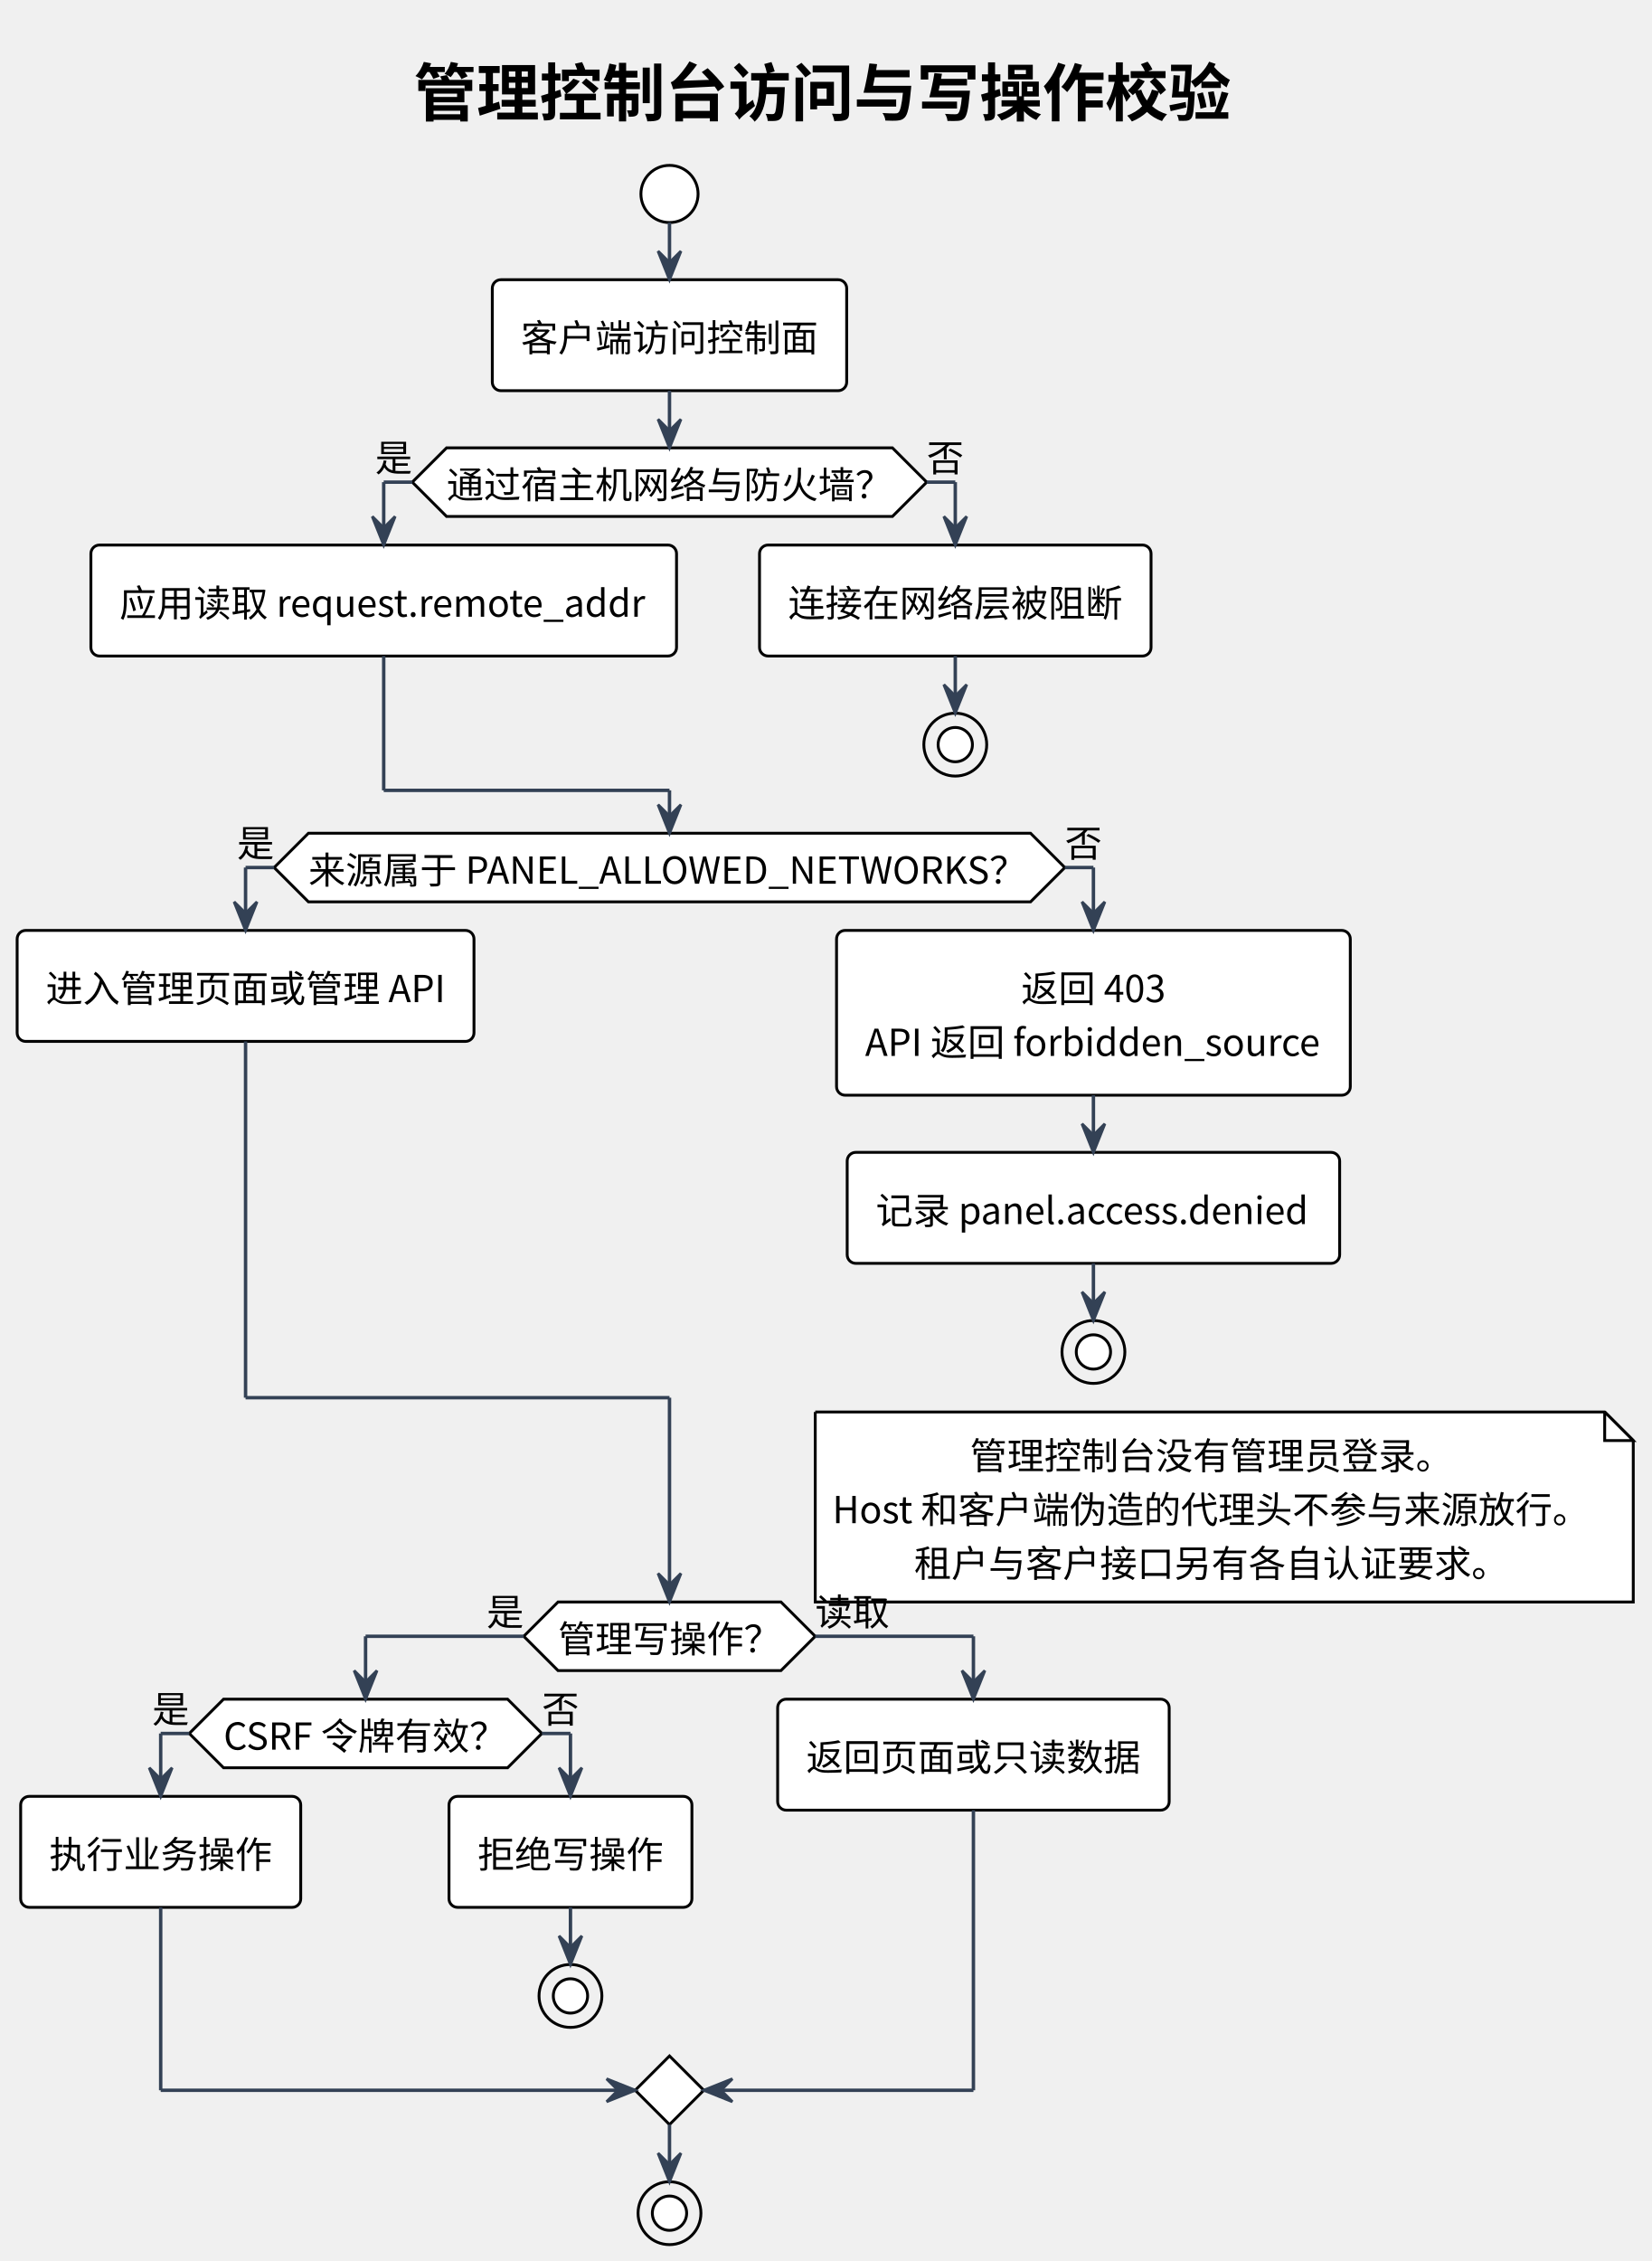
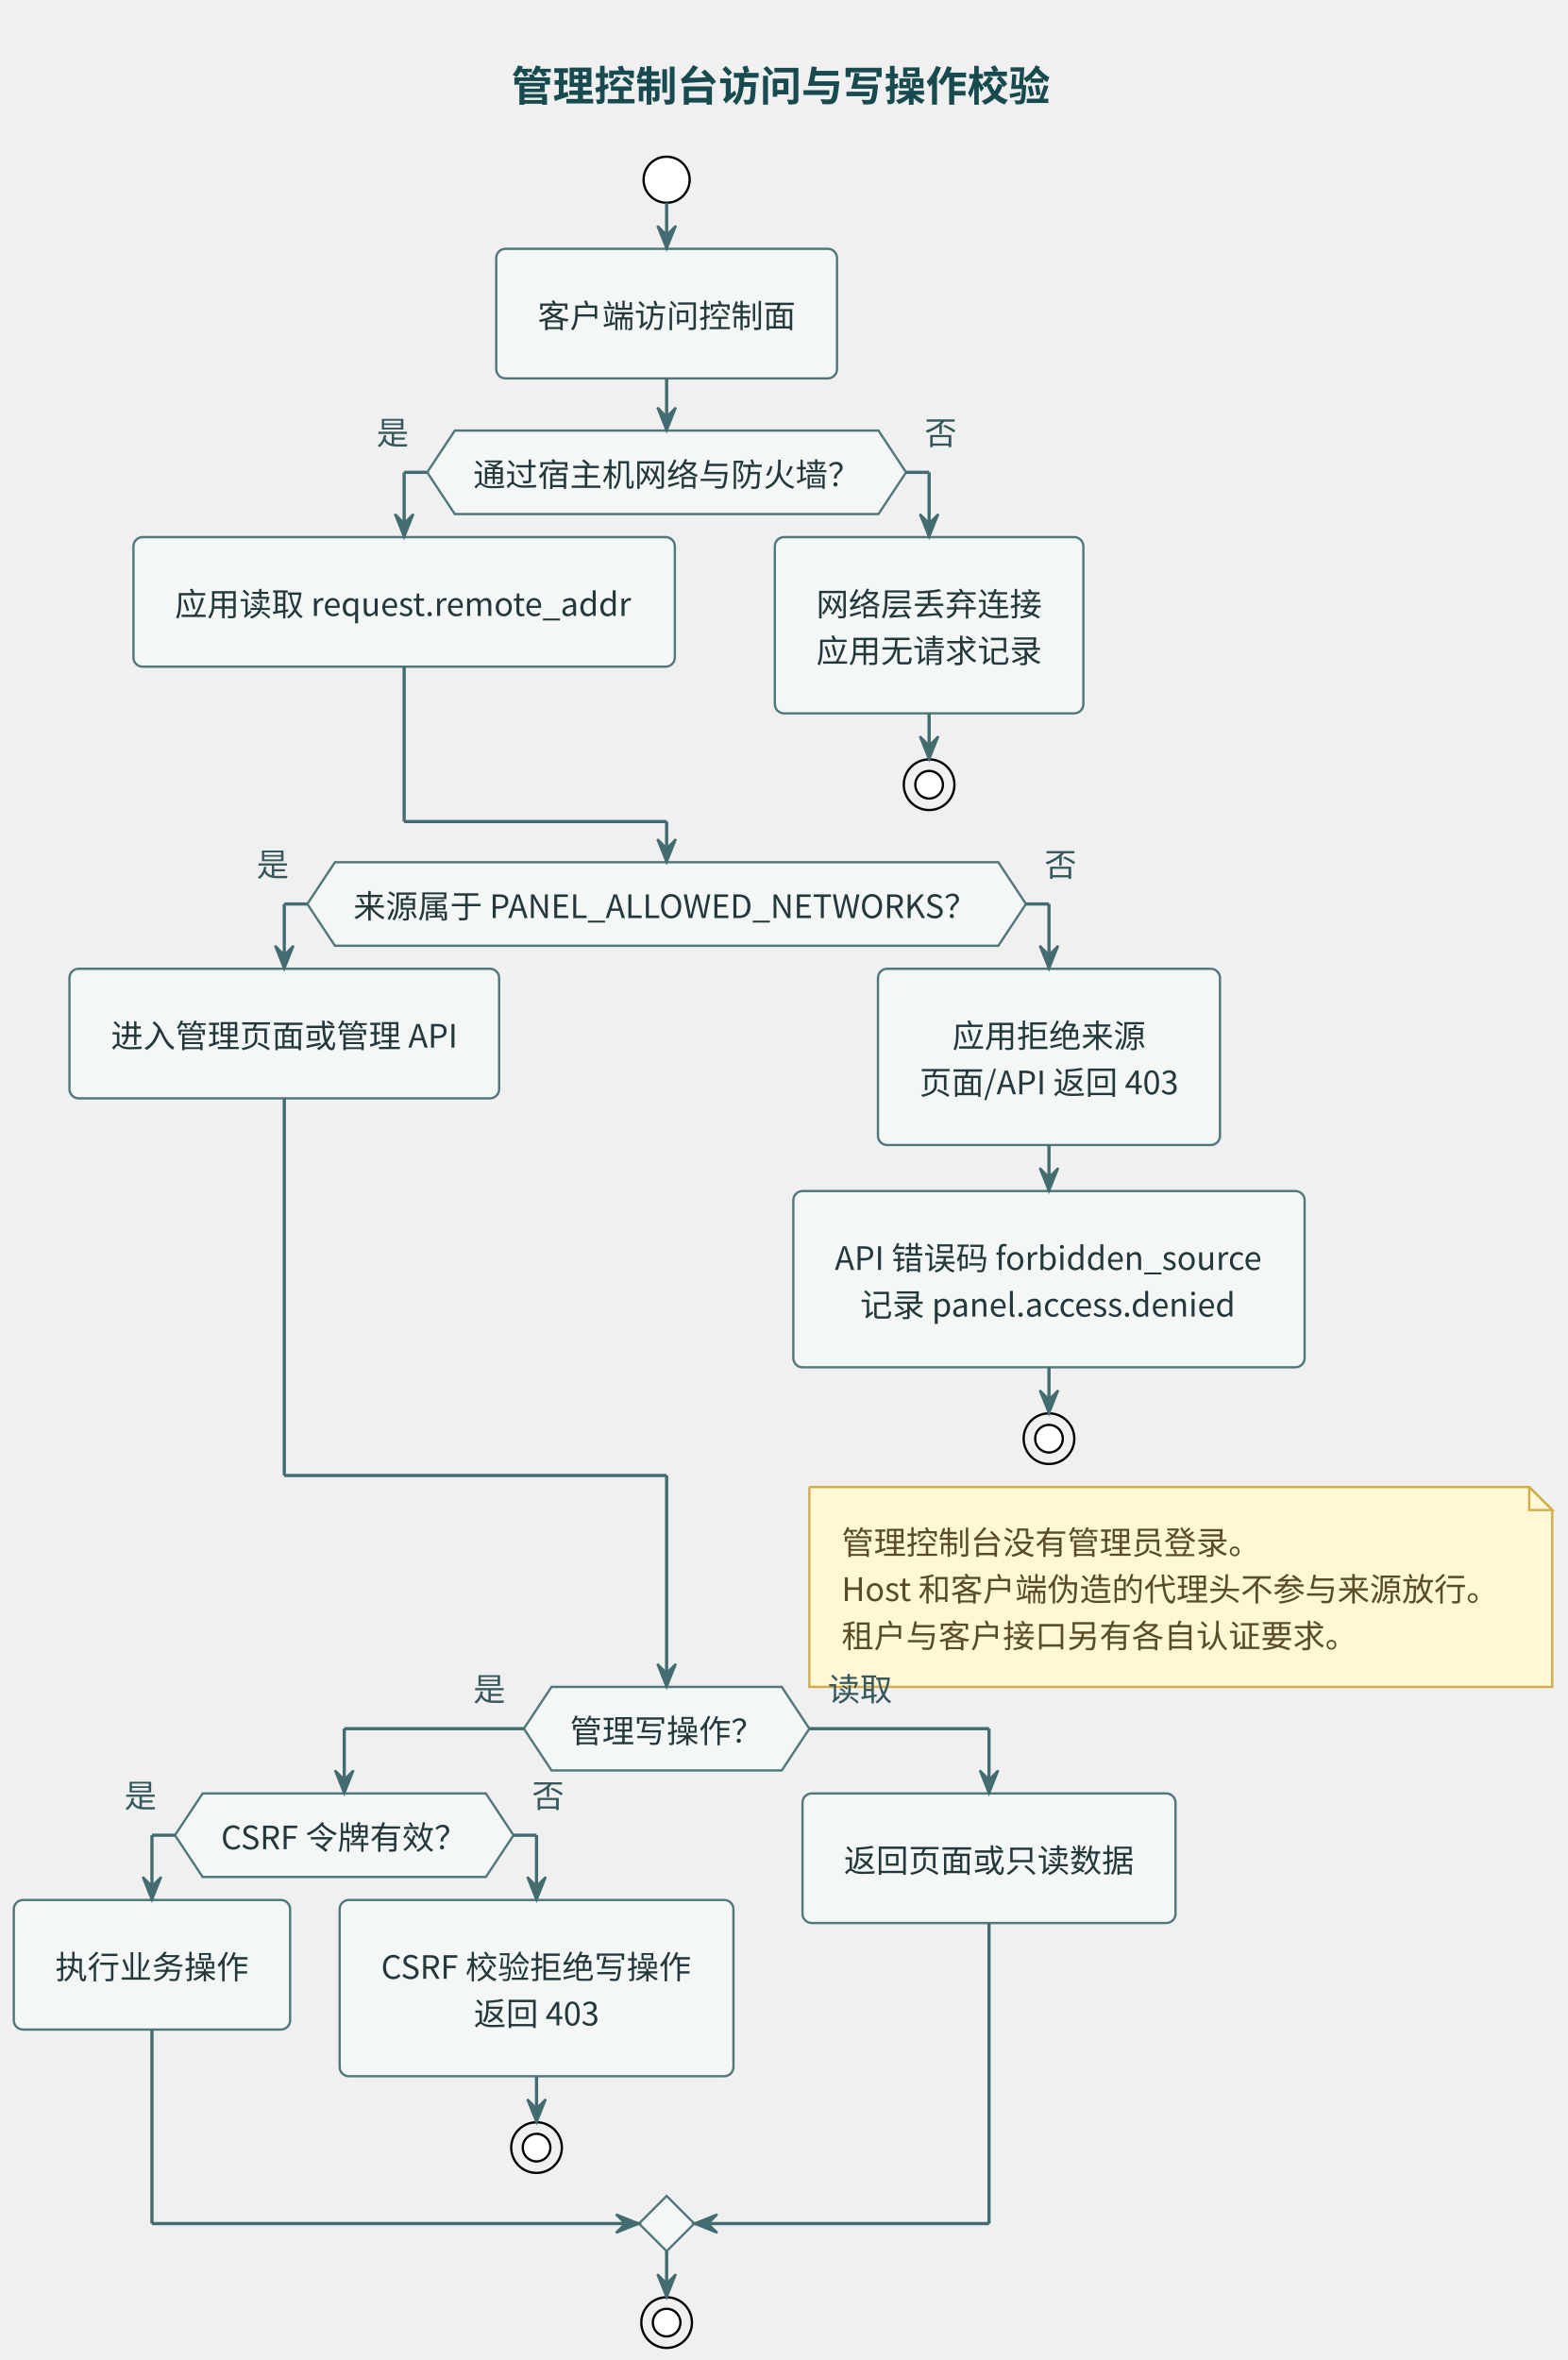
- <svg xmlns="http://www.w3.org/2000/svg" contentStyleType="text/css" data-diagram-type="ACTIVITY" height="791px" preserveAspectRatio="none" style="width:578px;height:791px;background:#FFFFFF;" version="1.1" viewBox="0 0 578 791" width="578px" zoomAndPan="magnify">
+ <svg xmlns="http://www.w3.org/2000/svg" contentStyleType="text/css" data-diagram-type="ACTIVITY" height="1025px" preserveAspectRatio="none" style="width:681px;height:1025px;background:#FFFFFF;" version="1.1" viewBox="0 0 681 1025" width="681px" zoomAndPan="magnify">
  <defs />
  <g>
    <g class="title" data-source-line="2">
-       <text fill="#000000" font-family="Noto Sans CJK SC" font-size="22" font-weight="bold" lengthAdjust="spacing" textLength="286.001" x="144.753" y="40.52">管理控制台访问与写操作校验</text>
+       <text fill="#174B50" font-family="Noto Sans CJK SC" font-size="18" font-weight="bold" lengthAdjust="spacing" textLength="233.999" x="222.086" y="43.88">管理控制台访问与写操作校验</text>
    </g>
-     <ellipse cx="234.268" cy="67.856" fill="#FFFFFF" rx="10" ry="10" style="stroke:#000000;stroke-width:1;" />
-     <rect fill="#FFFFFF" height="38.824" rx="3" ry="3" style="stroke:#000000;stroke-width:1;" width="124" x="172.268" y="97.856" />
-     <text fill="#000000" font-family="Noto Sans CJK SC" font-size="13" lengthAdjust="spacing" textLength="104" x="182.268" y="122.936">客户端访问控制面</text>
-     <polygon fill="#FFFFFF" points="156.268,156.68,312.268,156.68,324.268,168.68,312.268,180.68,156.268,180.68,144.268,168.68,156.268,156.68" style="stroke:#000000;stroke-width:1;" />
-     <text fill="#000000" font-family="Noto Sans CJK SC" font-size="13" lengthAdjust="spacing" textLength="156" x="156.268" y="174.348">通过宿主机网络与防火墙？</text>
-     <text fill="#000000" font-family="Noto Sans CJK SC" font-size="13" lengthAdjust="spacing" textLength="13" x="131.268" y="164.936">是</text>
-     <text fill="#000000" font-family="Noto Sans CJK SC" font-size="13" lengthAdjust="spacing" textLength="13" x="324.268" y="164.936">否</text>
-     <rect fill="#FFFFFF" height="38.824" rx="3" ry="3" style="stroke:#000000;stroke-width:1;" width="204.925" x="31.805" y="190.68" />
-     <text fill="#000000" font-family="Noto Sans CJK SC" font-size="13" lengthAdjust="spacing" textLength="184.925" x="41.805" y="215.76">应用读取 request.remote_addr</text>
-     <rect fill="#FFFFFF" height="38.824" rx="3" ry="3" style="stroke:#000000;stroke-width:1;" width="137" x="265.768" y="190.68" />
-     <text fill="#000000" font-family="Noto Sans CJK SC" font-size="13" lengthAdjust="spacing" textLength="117" x="275.768" y="215.76">连接在网络层被阻断</text>
-     <ellipse cx="334.268" cy="260.504" fill="none" rx="11" ry="11" style="stroke:#000000;stroke-width:1;" />
-     <ellipse cx="334.268" cy="260.504" fill="#FFFFFF" rx="6" ry="6" style="stroke:#000000;stroke-width:1;" />
-     <polygon fill="#FFFFFF" points="107.927,291.504,360.608,291.504,372.608,303.504,360.608,315.504,107.927,315.504,95.927,303.504,107.927,291.504" style="stroke:#000000;stroke-width:1;" />
-     <text fill="#000000" font-family="Noto Sans CJK SC" font-size="13" lengthAdjust="spacing" textLength="252.681" x="107.927" y="309.172">来源属于 PANEL_ALLOWED_NETWORKS？</text>
-     <text fill="#000000" font-family="Noto Sans CJK SC" font-size="13" lengthAdjust="spacing" textLength="13" x="82.927" y="299.76">是</text>
-     <text fill="#000000" font-family="Noto Sans CJK SC" font-size="13" lengthAdjust="spacing" textLength="13" x="372.608" y="299.76">否</text>
-     <rect fill="#FFFFFF" height="38.824" rx="3" ry="3" style="stroke:#000000;stroke-width:1;" width="159.854" x="6" y="325.504" />
-     <text fill="#000000" font-family="Noto Sans CJK SC" font-size="13" lengthAdjust="spacing" textLength="139.854" x="16" y="350.584">进入管理页面或管理 API</text>
-     <rect fill="#FFFFFF" height="57.648" rx="3" ry="3" style="stroke:#000000;stroke-width:1;" width="179.77" x="292.723" y="325.504" />
-     <text fill="#000000" font-family="Noto Sans CJK SC" font-size="13" lengthAdjust="spacing" textLength="50.557" x="357.33" y="350.584">返回 403</text>
-     <text fill="#000000" font-family="Noto Sans CJK SC" font-size="13" lengthAdjust="spacing" textLength="159.77" x="302.723" y="369.408">API 返回 forbidden_source</text>
-     <rect fill="#FFFFFF" height="38.824" rx="3" ry="3" style="stroke:#000000;stroke-width:1;" width="172.321" x="296.448" y="403.152" />
-     <text fill="#000000" font-family="Noto Sans CJK SC" font-size="13" lengthAdjust="spacing" textLength="152.321" x="306.448" y="428.232">记录 panel.access.denied</text>
-     <ellipse cx="382.608" cy="472.976" fill="none" rx="11" ry="11" style="stroke:#000000;stroke-width:1;" />
-     <ellipse cx="382.608" cy="472.976" fill="#FFFFFF" rx="6" ry="6" style="stroke:#000000;stroke-width:1;" />
-     <path d="M285.268,493.976 L285.268,560.448 L571.507,560.448 L571.507,503.976 L561.507,493.976 L285.268,493.976" fill="#FFFFFF" style="stroke:#000000;stroke-width:1;" />
-     <path d="M561.507,493.976 L561.507,503.976 L571.507,503.976 L561.507,493.976" fill="#FFFFFF" style="stroke:#000000;stroke-width:1;" />
-     <text fill="#000000" font-family="Noto Sans CJK SC" font-size="13" lengthAdjust="spacing" textLength="169" x="339.387" y="514.056">管理控制台没有管理员登录。</text>
-     <text fill="#000000" font-family="Noto Sans CJK SC" font-size="13" lengthAdjust="spacing" textLength="265.239" x="291.268" y="532.88">Host 和客户端伪造的代理头不参与来源放行。</text>
-     <text fill="#000000" font-family="Noto Sans CJK SC" font-size="13" lengthAdjust="spacing" textLength="208" x="319.887" y="551.704">租户与客户接口另有各自认证要求。</text>
-     <polygon fill="#FFFFFF" points="195.268,560.448,273.268,560.448,285.268,572.448,273.268,584.448,195.268,584.448,183.268,572.448,195.268,560.448" style="stroke:#000000;stroke-width:1;" />
-     <text fill="#000000" font-family="Noto Sans CJK SC" font-size="13" lengthAdjust="spacing" textLength="78" x="195.268" y="578.116">管理写操作？</text>
-     <text fill="#000000" font-family="Noto Sans CJK SC" font-size="13" lengthAdjust="spacing" textLength="13" x="170.268" y="568.704">是</text>
-     <text fill="#000000" font-family="Noto Sans CJK SC" font-size="13" lengthAdjust="spacing" textLength="26" x="285.268" y="568.704">读取</text>
-     <polygon fill="#FFFFFF" points="78.229,594.448,177.614,594.448,189.614,606.448,177.614,618.448,78.229,618.448,66.229,606.448,78.229,594.448" style="stroke:#000000;stroke-width:1;" />
-     <text fill="#000000" font-family="Noto Sans CJK SC" font-size="13" lengthAdjust="spacing" textLength="99.385" x="78.229" y="612.116">CSRF 令牌有效？</text>
-     <text fill="#000000" font-family="Noto Sans CJK SC" font-size="13" lengthAdjust="spacing" textLength="13" x="53.229" y="602.704">是</text>
-     <text fill="#000000" font-family="Noto Sans CJK SC" font-size="13" lengthAdjust="spacing" textLength="13" x="189.614" y="602.704">否</text>
-     <rect fill="#FFFFFF" height="38.824" rx="3" ry="3" style="stroke:#000000;stroke-width:1;" width="98" x="7.229" y="628.448" />
-     <text fill="#000000" font-family="Noto Sans CJK SC" font-size="13" lengthAdjust="spacing" textLength="78" x="17.229" y="653.528">执行业务操作</text>
-     <rect fill="#FFFFFF" height="38.824" rx="3" ry="3" style="stroke:#000000;stroke-width:1;" width="85" x="157.114" y="628.448" />
-     <text fill="#000000" font-family="Noto Sans CJK SC" font-size="13" lengthAdjust="spacing" textLength="65" x="167.114" y="653.528">拒绝写操作</text>
-     <ellipse cx="199.614" cy="698.272" fill="none" rx="11" ry="11" style="stroke:#000000;stroke-width:1;" />
-     <ellipse cx="199.614" cy="698.272" fill="#FFFFFF" rx="6" ry="6" style="stroke:#000000;stroke-width:1;" />
-     <rect fill="#FFFFFF" height="38.824" rx="3" ry="3" style="stroke:#000000;stroke-width:1;" width="137" x="272.114" y="594.448" />
-     <text fill="#000000" font-family="Noto Sans CJK SC" font-size="13" lengthAdjust="spacing" textLength="117" x="282.114" y="619.528">返回页面或只读数据</text>
-     <polygon fill="#FFFFFF" points="234.268,719.272,246.268,731.272,234.268,743.272,222.268,731.272,234.268,719.272" style="stroke:#000000;stroke-width:1;" />
-     <ellipse cx="234.268" cy="774.272" fill="none" rx="11" ry="11" style="stroke:#000000;stroke-width:1;" />
-     <ellipse cx="234.268" cy="774.272" fill="#FFFFFF" rx="6" ry="6" style="stroke:#000000;stroke-width:1;" />
-     <line style="stroke:#334155;stroke-width:1.2;" x1="234.268" x2="234.268" y1="77.856" y2="97.856" />
-     <polygon fill="#334155" points="230.268,87.856,234.268,97.856,238.268,87.856,234.268,91.856" style="stroke:#334155;stroke-width:1;" />
-     <line style="stroke:#334155;stroke-width:1.2;" x1="334.268" x2="334.268" y1="229.504" y2="249.504" />
-     <polygon fill="#334155" points="330.268,239.504,334.268,249.504,338.268,239.504,334.268,243.504" style="stroke:#334155;stroke-width:1;" />
-     <line style="stroke:#334155;stroke-width:1.2;" x1="144.268" x2="134.268" y1="168.68" y2="168.68" />
-     <line style="stroke:#334155;stroke-width:1.2;" x1="134.268" x2="134.268" y1="168.68" y2="190.68" />
-     <polygon fill="#334155" points="130.268,180.68,134.268,190.68,138.268,180.68,134.268,184.68" style="stroke:#334155;stroke-width:1;" />
-     <line style="stroke:#334155;stroke-width:1.2;" x1="324.268" x2="334.268" y1="168.68" y2="168.68" />
-     <line style="stroke:#334155;stroke-width:1.2;" x1="334.268" x2="334.268" y1="168.68" y2="190.68" />
-     <polygon fill="#334155" points="330.268,180.68,334.268,190.68,338.268,180.68,334.268,184.68" style="stroke:#334155;stroke-width:1;" />
-     <line style="stroke:#334155;stroke-width:1.2;" x1="134.268" x2="134.268" y1="229.504" y2="276.504" />
-     <line style="stroke:#334155;stroke-width:1.2;" x1="134.268" x2="234.268" y1="276.504" y2="276.504" />
-     <line style="stroke:#334155;stroke-width:1.2;" x1="234.268" x2="234.268" y1="276.504" y2="291.504" />
-     <polygon fill="#334155" points="230.268,281.504,234.268,291.504,238.268,281.504,234.268,285.504" style="stroke:#334155;stroke-width:1;" />
-     <line style="stroke:#334155;stroke-width:1.2;" x1="234.268" x2="234.268" y1="136.68" y2="156.68" />
-     <polygon fill="#334155" points="230.268,146.68,234.268,156.68,238.268,146.68,234.268,150.68" style="stroke:#334155;stroke-width:1;" />
-     <line style="stroke:#334155;stroke-width:1.2;" x1="382.608" x2="382.608" y1="383.152" y2="403.152" />
-     <polygon fill="#334155" points="378.608,393.152,382.608,403.152,386.608,393.152,382.608,397.152" style="stroke:#334155;stroke-width:1;" />
-     <line style="stroke:#334155;stroke-width:1.2;" x1="382.608" x2="382.608" y1="441.976" y2="461.976" />
-     <polygon fill="#334155" points="378.608,451.976,382.608,461.976,386.608,451.976,382.608,455.976" style="stroke:#334155;stroke-width:1;" />
-     <line style="stroke:#334155;stroke-width:1.2;" x1="95.927" x2="85.927" y1="303.504" y2="303.504" />
-     <line style="stroke:#334155;stroke-width:1.2;" x1="85.927" x2="85.927" y1="303.504" y2="325.504" />
-     <polygon fill="#334155" points="81.927,315.504,85.927,325.504,89.927,315.504,85.927,319.504" style="stroke:#334155;stroke-width:1;" />
-     <line style="stroke:#334155;stroke-width:1.2;" x1="372.608" x2="382.608" y1="303.504" y2="303.504" />
-     <line style="stroke:#334155;stroke-width:1.2;" x1="382.608" x2="382.608" y1="303.504" y2="325.504" />
-     <polygon fill="#334155" points="378.608,315.504,382.608,325.504,386.608,315.504,382.608,319.504" style="stroke:#334155;stroke-width:1;" />
-     <line style="stroke:#334155;stroke-width:1.2;" x1="85.927" x2="85.927" y1="364.328" y2="488.976" />
-     <line style="stroke:#334155;stroke-width:1.2;" x1="85.927" x2="234.268" y1="488.976" y2="488.976" />
-     <line style="stroke:#334155;stroke-width:1.2;" x1="234.268" x2="234.268" y1="488.976" y2="560.448" />
-     <polygon fill="#334155" points="230.268,550.448,234.268,560.448,238.268,550.448,234.268,554.448" style="stroke:#334155;stroke-width:1;" />
-     <line style="stroke:#334155;stroke-width:1.2;" x1="199.614" x2="199.614" y1="667.272" y2="687.272" />
-     <polygon fill="#334155" points="195.614,677.272,199.614,687.272,203.614,677.272,199.614,681.272" style="stroke:#334155;stroke-width:1;" />
-     <line style="stroke:#334155;stroke-width:1.2;" x1="66.229" x2="56.229" y1="606.448" y2="606.448" />
-     <line style="stroke:#334155;stroke-width:1.2;" x1="56.229" x2="56.229" y1="606.448" y2="628.448" />
-     <polygon fill="#334155" points="52.229,618.448,56.229,628.448,60.229,618.448,56.229,622.448" style="stroke:#334155;stroke-width:1;" />
-     <line style="stroke:#334155;stroke-width:1.2;" x1="189.614" x2="199.614" y1="606.448" y2="606.448" />
-     <line style="stroke:#334155;stroke-width:1.2;" x1="199.614" x2="199.614" y1="606.448" y2="628.448" />
-     <polygon fill="#334155" points="195.614,618.448,199.614,628.448,203.614,618.448,199.614,622.448" style="stroke:#334155;stroke-width:1;" />
-     <line style="stroke:#334155;stroke-width:1.2;" x1="56.229" x2="56.229" y1="667.272" y2="731.272" />
-     <line style="stroke:#334155;stroke-width:1.2;" x1="56.229" x2="222.268" y1="731.272" y2="731.272" />
-     <polygon fill="#334155" points="212.268,727.272,222.268,731.272,212.268,735.272,216.268,731.272" style="stroke:#334155;stroke-width:1;" />
-     <line style="stroke:#334155;stroke-width:1.2;" x1="183.268" x2="127.921" y1="572.448" y2="572.448" />
-     <line style="stroke:#334155;stroke-width:1.2;" x1="127.921" x2="127.921" y1="572.448" y2="594.448" />
-     <polygon fill="#334155" points="123.921,584.448,127.921,594.448,131.921,584.448,127.921,588.448" style="stroke:#334155;stroke-width:1;" />
-     <line style="stroke:#334155;stroke-width:1.2;" x1="285.268" x2="340.614" y1="572.448" y2="572.448" />
-     <line style="stroke:#334155;stroke-width:1.2;" x1="340.614" x2="340.614" y1="572.448" y2="594.448" />
-     <polygon fill="#334155" points="336.614,584.448,340.614,594.448,344.614,584.448,340.614,588.448" style="stroke:#334155;stroke-width:1;" />
-     <line style="stroke:#334155;stroke-width:1.2;" x1="340.614" x2="340.614" y1="633.272" y2="731.272" />
-     <line style="stroke:#334155;stroke-width:1.2;" x1="340.614" x2="246.268" y1="731.272" y2="731.272" />
-     <polygon fill="#334155" points="256.268,727.272,246.268,731.272,256.268,735.272,252.268,731.272" style="stroke:#334155;stroke-width:1;" />
-     <line style="stroke:#334155;stroke-width:1.2;" x1="234.268" x2="234.268" y1="743.272" y2="763.272" />
-     <polygon fill="#334155" points="230.268,753.272,234.268,763.272,238.268,753.272,234.268,757.272" style="stroke:#334155;stroke-width:1;" />
+     <ellipse cx="289.529" cy="78.064" fill="#FFFFFF" rx="10" ry="10" style="stroke:#000000;stroke-width:1;" />
+     <rect fill="#F3F8F6" height="56.272" rx="4" ry="4" style="stroke:#52777A;stroke-width:1;" width="148" x="215.529" y="108.064" />
+     <text fill="#24383B" font-family="Noto Sans CJK SC" font-size="14" lengthAdjust="spacing" textLength="111.999" x="233.529" y="142.304">客户端访问控制面</text>
+     <polygon fill="#F3F8F6" points="197.53,187.004,381.529,187.004,393.529,205.14,381.529,223.276,197.53,223.276,185.53,205.14,197.53,187.004" style="stroke:#52777A;stroke-width:1;" />
+     <text fill="#24383B" font-family="Noto Sans CJK SC" font-size="14" lengthAdjust="spacing" textLength="167.999" x="205.53" y="211.244">通过宿主机网络与防火墙？</text>
+     <text fill="#36575B" font-family="Noto Sans CJK SC" font-size="14" lengthAdjust="spacing" textLength="14" x="163.53" y="193.108">是</text>
+     <text fill="#36575B" font-family="Noto Sans CJK SC" font-size="14" lengthAdjust="spacing" textLength="14" x="401.529" y="193.108">否</text>
+     <rect fill="#F3F8F6" height="56.272" rx="4" ry="4" style="stroke:#52777A;stroke-width:1;" width="235.149" x="57.955" y="233.276" />
+     <text fill="#24383B" font-family="Noto Sans CJK SC" font-size="14" lengthAdjust="spacing" textLength="199.149" x="75.955" y="267.515">应用读取 request.remote_addr</text>
+     <rect fill="#F3F8F6" height="76.544" rx="4" ry="4" style="stroke:#52777A;stroke-width:1;" width="134" x="336.529" y="233.276" />
+     <text fill="#24383B" font-family="Noto Sans CJK SC" font-size="14" lengthAdjust="spacing" textLength="98" x="354.529" y="267.515">网络层丢弃连接</text>
+     <text fill="#24383B" font-family="Noto Sans CJK SC" font-size="14" lengthAdjust="spacing" textLength="98" x="354.529" y="287.787">应用无请求记录</text>
+     <ellipse cx="403.529" cy="340.819" fill="none" rx="11" ry="11" style="stroke:#000000;stroke-width:1;" />
+     <ellipse cx="403.529" cy="340.819" fill="#FFFFFF" rx="6" ry="6" style="stroke:#000000;stroke-width:1;" />
+     <polygon fill="#F3F8F6" points="145.471,374.487,433.588,374.487,445.588,392.623,433.588,410.759,145.471,410.759,133.471,392.623,145.471,374.487" style="stroke:#52777A;stroke-width:1;" />
+     <text fill="#24383B" font-family="Noto Sans CJK SC" font-size="14" lengthAdjust="spacing" textLength="272.117" x="153.471" y="398.727">来源属于 PANEL_ALLOWED_NETWORKS？</text>
+     <text fill="#36575B" font-family="Noto Sans CJK SC" font-size="14" lengthAdjust="spacing" textLength="14" x="111.471" y="380.591">是</text>
+     <text fill="#36575B" font-family="Noto Sans CJK SC" font-size="14" lengthAdjust="spacing" textLength="14" x="453.588" y="380.591">否</text>
+     <rect fill="#F3F8F6" height="56.272" rx="4" ry="4" style="stroke:#52777A;stroke-width:1;" width="186.611" x="30.165" y="420.759" />
+     <text fill="#24383B" font-family="Noto Sans CJK SC" font-size="14" lengthAdjust="spacing" textLength="150.611" x="48.165" y="454.999">进入管理页面或管理 API</text>
+     <rect fill="#F3F8F6" height="76.544" rx="4" ry="4" style="stroke:#52777A;stroke-width:1;" width="148.546" x="381.315" y="420.759" />
+     <text fill="#24383B" font-family="Noto Sans CJK SC" font-size="14" lengthAdjust="spacing" textLength="84" x="413.588" y="454.999">应用拒绝来源</text>
+     <text fill="#24383B" font-family="Noto Sans CJK SC" font-size="14" lengthAdjust="spacing" textLength="112.546" x="399.315" y="475.271">页面/API 返回 403</text>
+     <rect fill="#F3F8F6" height="76.544" rx="4" ry="4" style="stroke:#52777A;stroke-width:1;" width="222.059" x="344.558" y="517.303" />
+     <text fill="#24383B" font-family="Noto Sans CJK SC" font-size="14" lengthAdjust="spacing" textLength="186.059" x="362.558" y="551.543">API 错误码 forbidden_source</text>
+     <text fill="#24383B" font-family="Noto Sans CJK SC" font-size="14" lengthAdjust="spacing" textLength="164.037" x="373.569" y="571.815">记录 panel.access.denied</text>
+     <ellipse cx="455.588" cy="624.847" fill="none" rx="11" ry="11" style="stroke:#000000;stroke-width:1;" />
+     <ellipse cx="455.588" cy="624.847" fill="#FFFFFF" rx="6" ry="6" style="stroke:#000000;stroke-width:1;" />
+     <path d="M351.529,645.847 L351.529,732.663 L674.17,732.663 L674.17,655.847 L664.17,645.847 L351.529,645.847" fill="#FFF7D6" style="stroke:#D2AD4A;stroke-width:1;" />
+     <path d="M664.17,645.847 L664.17,655.847 L674.17,655.847 L664.17,645.847" fill="#FFF7D6" style="stroke:#D2AD4A;stroke-width:1;" />
+     <text fill="#594C26" font-family="Noto Sans CJK SC" font-size="14" lengthAdjust="spacing" textLength="181.999" x="365.529" y="675.087">管理控制台没有管理员登录。</text>
+     <text fill="#594C26" font-family="Noto Sans CJK SC" font-size="14" lengthAdjust="spacing" textLength="285.641" x="365.529" y="695.359">Host 和客户端伪造的代理头不参与来源放行。</text>
+     <text fill="#594C26" font-family="Noto Sans CJK SC" font-size="14" lengthAdjust="spacing" textLength="223.999" x="365.529" y="715.631">租户与客户接口另有各自认证要求。</text>
+     <polygon fill="#F3F8F6" points="239.529,732.663,339.529,732.663,351.529,750.799,339.529,768.935,239.529,768.935,227.529,750.799,239.529,732.663" style="stroke:#52777A;stroke-width:1;" />
+     <text fill="#24383B" font-family="Noto Sans CJK SC" font-size="14" lengthAdjust="spacing" textLength="84" x="247.529" y="756.903">管理写操作？</text>
+     <text fill="#36575B" font-family="Noto Sans CJK SC" font-size="14" lengthAdjust="spacing" textLength="14" x="205.529" y="738.767">是</text>
+     <text fill="#36575B" font-family="Noto Sans CJK SC" font-size="14" lengthAdjust="spacing" textLength="28" x="359.529" y="738.767">读取</text>
+     <polygon fill="#F3F8F6" points="88,778.935,211.029,778.935,223.029,797.071,211.029,815.207,88,815.207,76,797.071,88,778.935" style="stroke:#52777A;stroke-width:1;" />
+     <text fill="#24383B" font-family="Noto Sans CJK SC" font-size="14" lengthAdjust="spacing" textLength="107.029" x="96" y="803.174">CSRF 令牌有效？</text>
+     <text fill="#36575B" font-family="Noto Sans CJK SC" font-size="14" lengthAdjust="spacing" textLength="14" x="54" y="785.038">是</text>
+     <text fill="#36575B" font-family="Noto Sans CJK SC" font-size="14" lengthAdjust="spacing" textLength="14" x="231.029" y="785.038">否</text>
+     <rect fill="#F3F8F6" height="56.272" rx="4" ry="4" style="stroke:#52777A;stroke-width:1;" width="120" x="6" y="825.207" />
+     <text fill="#24383B" font-family="Noto Sans CJK SC" font-size="14" lengthAdjust="spacing" textLength="84" x="24" y="859.446">执行业务操作</text>
+     <rect fill="#F3F8F6" height="76.544" rx="4" ry="4" style="stroke:#52777A;stroke-width:1;" width="171.029" x="147.515" y="825.207" />
+     <text fill="#24383B" font-family="Noto Sans CJK SC" font-size="14" lengthAdjust="spacing" textLength="135.029" x="165.515" y="859.446">CSRF 校验拒绝写操作</text>
+     <text fill="#24383B" font-family="Noto Sans CJK SC" font-size="14" lengthAdjust="spacing" textLength="54.446" x="205.806" y="879.718">返回 403</text>
+     <ellipse cx="233.029" cy="932.75" fill="none" rx="11" ry="11" style="stroke:#000000;stroke-width:1;" />
+     <ellipse cx="233.029" cy="932.75" fill="#FFFFFF" rx="6" ry="6" style="stroke:#000000;stroke-width:1;" />
+     <rect fill="#F3F8F6" height="56.272" rx="4" ry="4" style="stroke:#52777A;stroke-width:1;" width="162" x="348.544" y="778.935" />
+     <text fill="#24383B" font-family="Noto Sans CJK SC" font-size="14" lengthAdjust="spacing" textLength="125.999" x="366.544" y="813.174">返回页面或只读数据</text>
+     <polygon fill="#F3F8F6" points="289.529,953.75,301.529,965.75,289.529,977.75,277.529,965.75,289.529,953.75" style="stroke:#52777A;stroke-width:1;" />
+     <ellipse cx="289.529" cy="1008.75" fill="none" rx="11" ry="11" style="stroke:#000000;stroke-width:1;" />
+     <ellipse cx="289.529" cy="1008.75" fill="#FFFFFF" rx="6" ry="6" style="stroke:#000000;stroke-width:1;" />
+     <line style="stroke:#426C70;stroke-width:1.4;" x1="289.529" x2="289.529" y1="88.064" y2="108.064" />
+     <polygon fill="#426C70" points="285.529,98.064,289.529,108.064,293.529,98.064,289.529,102.064" style="stroke:#426C70;stroke-width:1;" />
+     <line style="stroke:#426C70;stroke-width:1.4;" x1="403.529" x2="403.529" y1="309.819" y2="329.819" />
+     <polygon fill="#426C70" points="399.529,319.819,403.529,329.819,407.529,319.819,403.529,323.819" style="stroke:#426C70;stroke-width:1;" />
+     <line style="stroke:#426C70;stroke-width:1.4;" x1="185.53" x2="175.53" y1="205.14" y2="205.14" />
+     <line style="stroke:#426C70;stroke-width:1.4;" x1="175.53" x2="175.53" y1="205.14" y2="233.276" />
+     <polygon fill="#426C70" points="171.53,223.276,175.53,233.276,179.53,223.276,175.53,227.276" style="stroke:#426C70;stroke-width:1;" />
+     <line style="stroke:#426C70;stroke-width:1.4;" x1="393.529" x2="403.529" y1="205.14" y2="205.14" />
+     <line style="stroke:#426C70;stroke-width:1.4;" x1="403.529" x2="403.529" y1="205.14" y2="233.276" />
+     <polygon fill="#426C70" points="399.529,223.276,403.529,233.276,407.529,223.276,403.529,227.276" style="stroke:#426C70;stroke-width:1;" />
+     <line style="stroke:#426C70;stroke-width:1.4;" x1="175.53" x2="175.53" y1="289.548" y2="356.819" />
+     <line style="stroke:#426C70;stroke-width:1.4;" x1="175.53" x2="289.529" y1="356.819" y2="356.819" />
+     <line style="stroke:#426C70;stroke-width:1.4;" x1="289.529" x2="289.529" y1="356.819" y2="374.487" />
+     <polygon fill="#426C70" points="285.529,364.487,289.529,374.487,293.529,364.487,289.529,368.487" style="stroke:#426C70;stroke-width:1;" />
+     <line style="stroke:#426C70;stroke-width:1.4;" x1="289.529" x2="289.529" y1="164.336" y2="187.004" />
+     <polygon fill="#426C70" points="285.529,177.004,289.529,187.004,293.529,177.004,289.529,181.004" style="stroke:#426C70;stroke-width:1;" />
+     <line style="stroke:#426C70;stroke-width:1.4;" x1="455.588" x2="455.588" y1="497.303" y2="517.303" />
+     <polygon fill="#426C70" points="451.588,507.303,455.588,517.303,459.588,507.303,455.588,511.303" style="stroke:#426C70;stroke-width:1;" />
+     <line style="stroke:#426C70;stroke-width:1.4;" x1="455.588" x2="455.588" y1="593.847" y2="613.847" />
+     <polygon fill="#426C70" points="451.588,603.847,455.588,613.847,459.588,603.847,455.588,607.847" style="stroke:#426C70;stroke-width:1;" />
+     <line style="stroke:#426C70;stroke-width:1.4;" x1="133.471" x2="123.471" y1="392.623" y2="392.623" />
+     <line style="stroke:#426C70;stroke-width:1.4;" x1="123.471" x2="123.471" y1="392.623" y2="420.759" />
+     <polygon fill="#426C70" points="119.471,410.759,123.471,420.759,127.471,410.759,123.471,414.759" style="stroke:#426C70;stroke-width:1;" />
+     <line style="stroke:#426C70;stroke-width:1.4;" x1="445.588" x2="455.588" y1="392.623" y2="392.623" />
+     <line style="stroke:#426C70;stroke-width:1.4;" x1="455.588" x2="455.588" y1="392.623" y2="420.759" />
+     <polygon fill="#426C70" points="451.588,410.759,455.588,420.759,459.588,410.759,455.588,414.759" style="stroke:#426C70;stroke-width:1;" />
+     <line style="stroke:#426C70;stroke-width:1.4;" x1="123.471" x2="123.471" y1="477.031" y2="640.847" />
+     <line style="stroke:#426C70;stroke-width:1.4;" x1="123.471" x2="289.529" y1="640.847" y2="640.847" />
+     <line style="stroke:#426C70;stroke-width:1.4;" x1="289.529" x2="289.529" y1="640.847" y2="732.663" />
+     <polygon fill="#426C70" points="285.529,722.663,289.529,732.663,293.529,722.663,289.529,726.663" style="stroke:#426C70;stroke-width:1;" />
+     <line style="stroke:#426C70;stroke-width:1.4;" x1="233.029" x2="233.029" y1="901.75" y2="921.75" />
+     <polygon fill="#426C70" points="229.029,911.75,233.029,921.75,237.029,911.75,233.029,915.75" style="stroke:#426C70;stroke-width:1;" />
+     <line style="stroke:#426C70;stroke-width:1.4;" x1="76" x2="66" y1="797.071" y2="797.071" />
+     <line style="stroke:#426C70;stroke-width:1.4;" x1="66" x2="66" y1="797.071" y2="825.207" />
+     <polygon fill="#426C70" points="62,815.207,66,825.207,70,815.207,66,819.207" style="stroke:#426C70;stroke-width:1;" />
+     <line style="stroke:#426C70;stroke-width:1.4;" x1="223.029" x2="233.029" y1="797.071" y2="797.071" />
+     <line style="stroke:#426C70;stroke-width:1.4;" x1="233.029" x2="233.029" y1="797.071" y2="825.207" />
+     <polygon fill="#426C70" points="229.029,815.207,233.029,825.207,237.029,815.207,233.029,819.207" style="stroke:#426C70;stroke-width:1;" />
+     <line style="stroke:#426C70;stroke-width:1.4;" x1="66" x2="66" y1="881.478" y2="965.75" />
+     <line style="stroke:#426C70;stroke-width:1.4;" x1="66" x2="277.529" y1="965.75" y2="965.75" />
+     <polygon fill="#426C70" points="267.529,961.75,277.529,965.75,267.529,969.75,271.529,965.75" style="stroke:#426C70;stroke-width:1;" />
+     <line style="stroke:#426C70;stroke-width:1.4;" x1="227.529" x2="149.515" y1="750.799" y2="750.799" />
+     <line style="stroke:#426C70;stroke-width:1.4;" x1="149.515" x2="149.515" y1="750.799" y2="778.935" />
+     <polygon fill="#426C70" points="145.515,768.935,149.515,778.935,153.515,768.935,149.515,772.935" style="stroke:#426C70;stroke-width:1;" />
+     <line style="stroke:#426C70;stroke-width:1.4;" x1="351.529" x2="429.544" y1="750.799" y2="750.799" />
+     <line style="stroke:#426C70;stroke-width:1.4;" x1="429.544" x2="429.544" y1="750.799" y2="778.935" />
+     <polygon fill="#426C70" points="425.544,768.935,429.544,778.935,433.544,768.935,429.544,772.935" style="stroke:#426C70;stroke-width:1;" />
+     <line style="stroke:#426C70;stroke-width:1.4;" x1="429.544" x2="429.544" y1="835.207" y2="965.75" />
+     <line style="stroke:#426C70;stroke-width:1.4;" x1="429.544" x2="301.529" y1="965.75" y2="965.75" />
+     <polygon fill="#426C70" points="311.529,961.75,301.529,965.75,311.529,969.75,307.529,965.75" style="stroke:#426C70;stroke-width:1;" />
+     <line style="stroke:#426C70;stroke-width:1.4;" x1="289.529" x2="289.529" y1="977.75" y2="997.75" />
+     <polygon fill="#426C70" points="285.529,987.75,289.529,997.75,293.529,987.75,289.529,991.75" style="stroke:#426C70;stroke-width:1;" />
  </g>
</svg>
